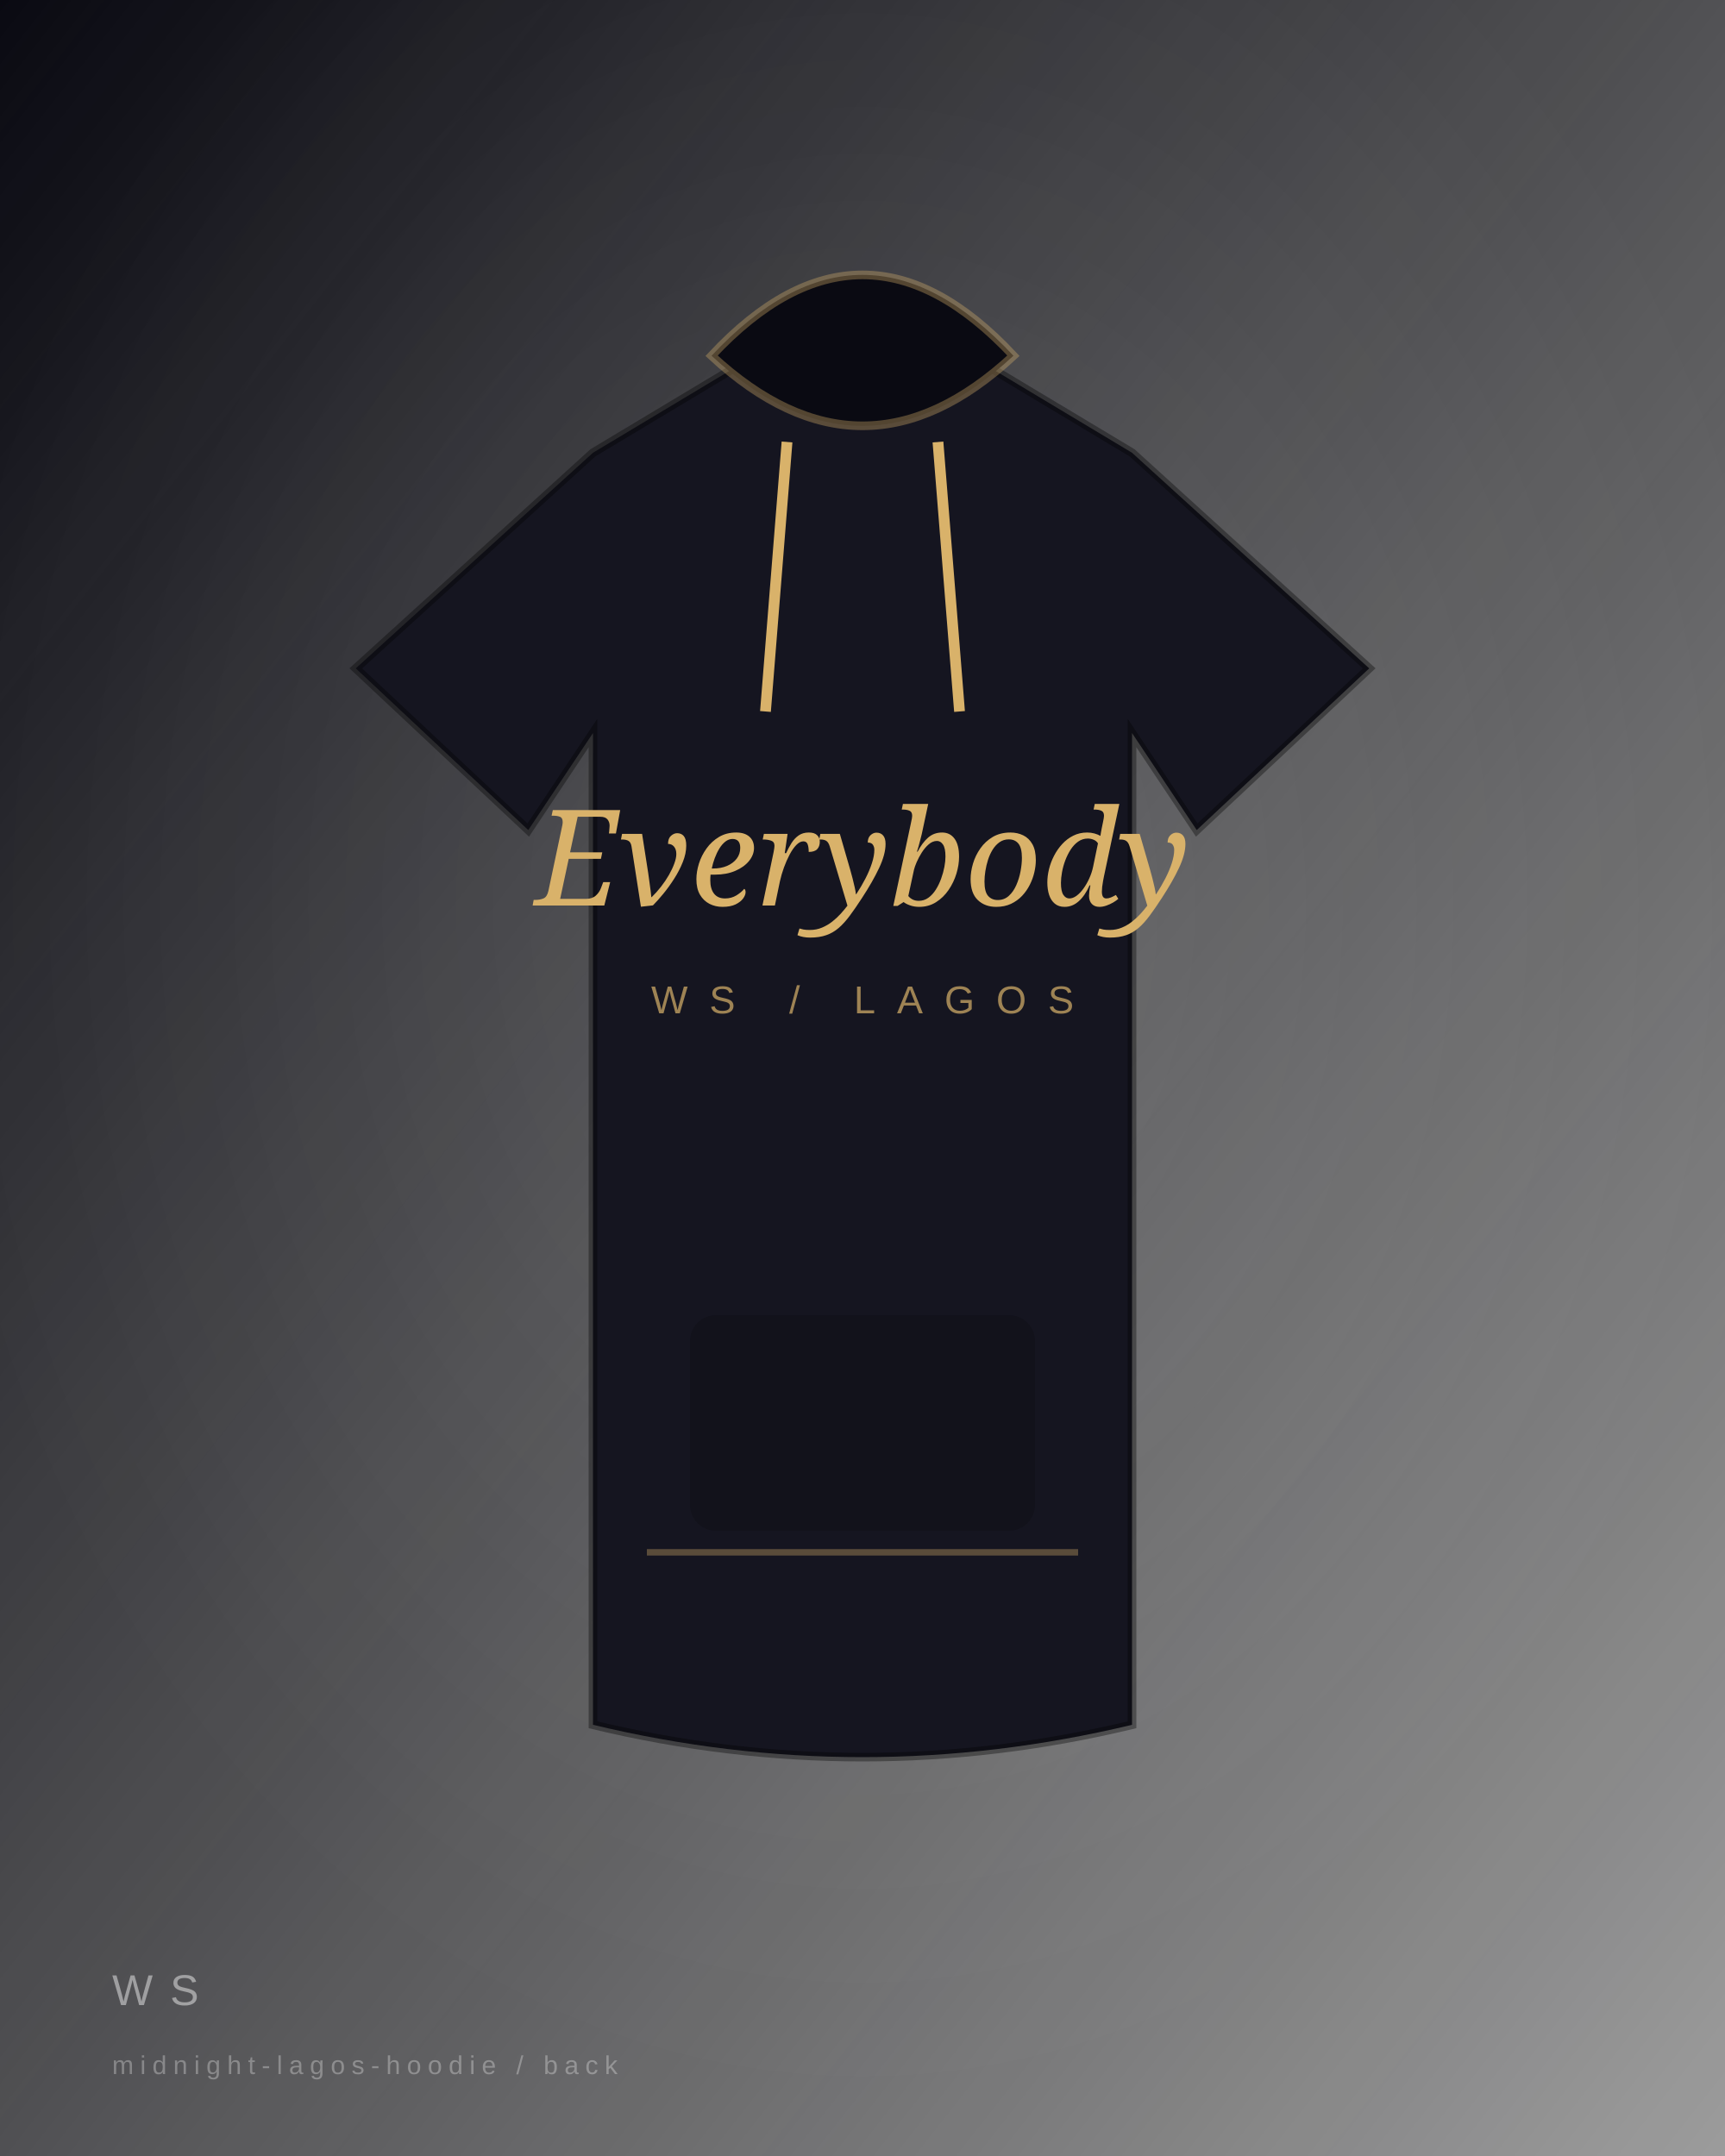
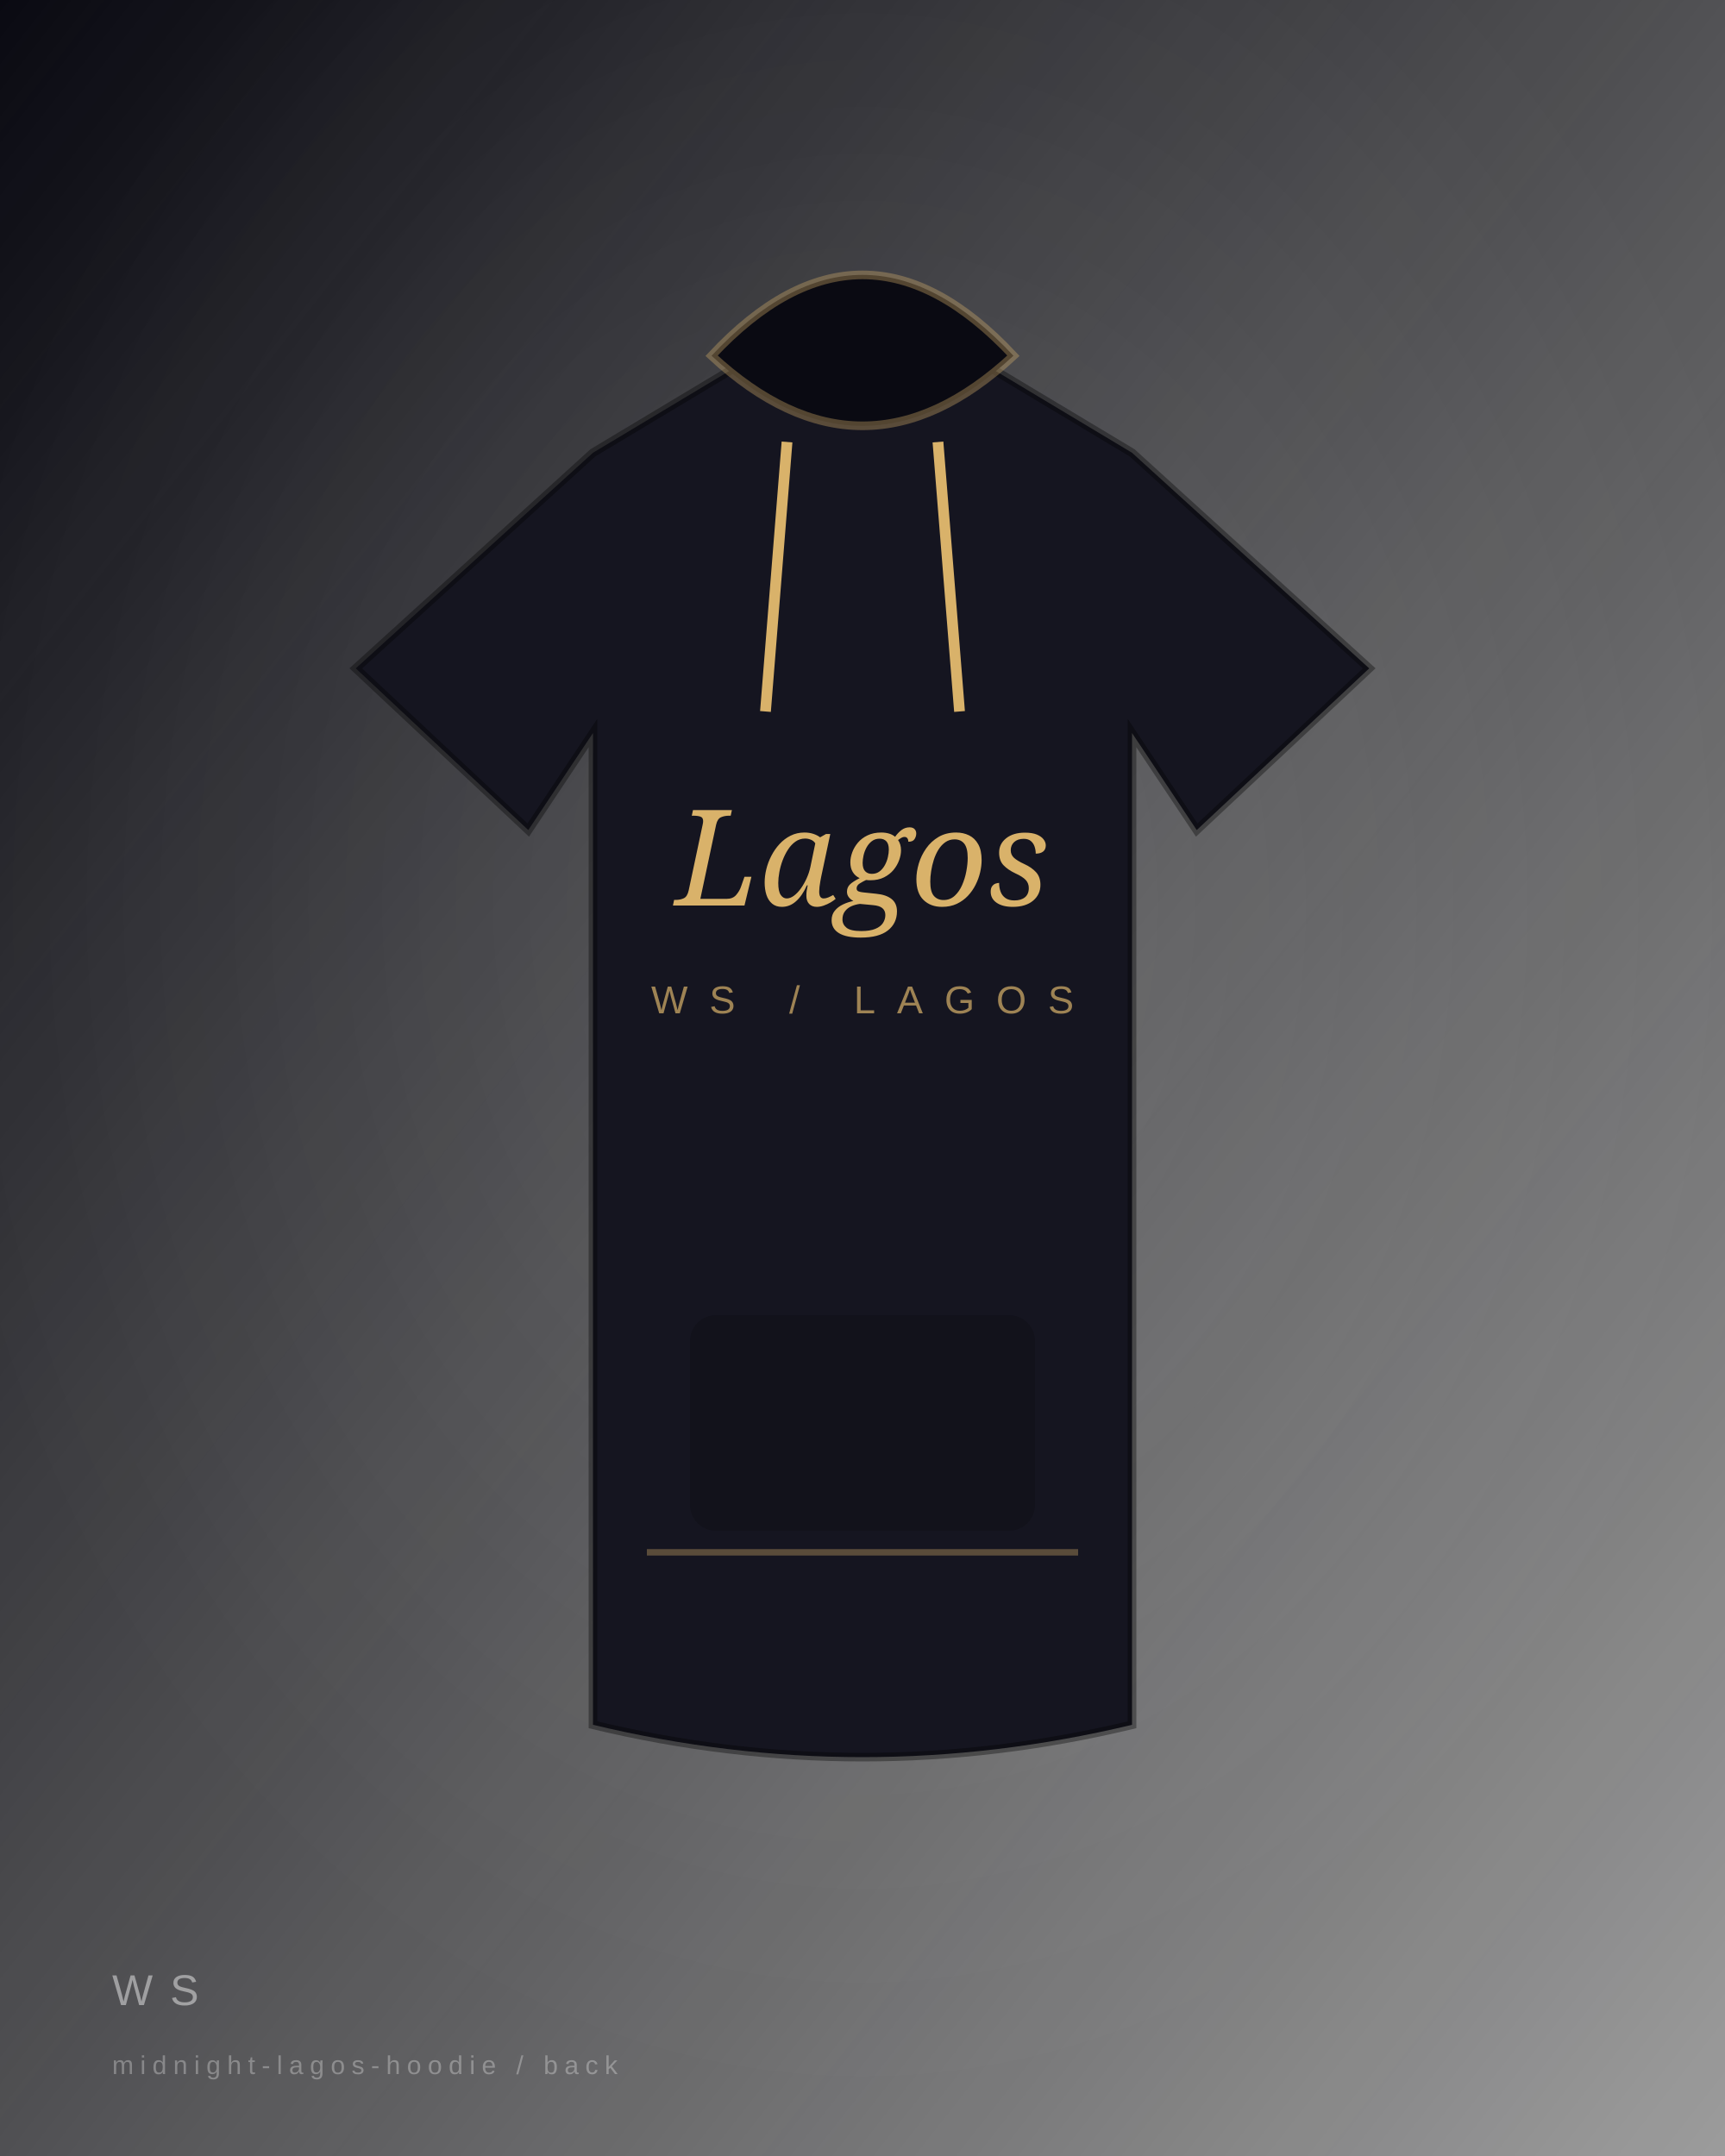
<svg xmlns="http://www.w3.org/2000/svg" viewBox="0 0 800 1000" width="800" height="1000">
  <defs>
    <linearGradient id="bg" x1="0" y1="0" x2="1" y2="1">
      <stop offset="0" stop-color="#0a0a12" />
      <stop offset="1" stop-color="#000" stop-opacity="0.35" />
    </linearGradient>
    <radialGradient id="glow" cx="0.5" cy="0.42" r="0.55">
      <stop offset="0" stop-color="#ffffff" stop-opacity="0.10" />
      <stop offset="1" stop-color="#ffffff" stop-opacity="0" />
    </radialGradient>
  </defs>
  <rect width="800" height="1000" fill="url(#bg)" />
  <rect width="800" height="1000" fill="url(#glow)" />
  <path d="M275 210 L350 165 Q400 205 450 165 L525 210 L635 310 L555 385 L525 340 L525 800 Q400 830 275 800 L275 340 L245 385 L165 310 Z" fill="#151520" stroke="#000" stroke-opacity="0.35" stroke-width="4" />
  <path d="M330 165 Q400 90 470 165 Q400 230 330 165 Z" fill="#0a0a12" stroke="#d9b26a" stroke-opacity="0.35" stroke-width="4" />
  <line x1="365" y1="205" x2="355" y2="330" stroke="#d9b26a" stroke-width="5" />
  <line x1="435" y1="205" x2="445" y2="330" stroke="#d9b26a" stroke-width="5" />
  <rect x="320" y="610" width="160" height="100" rx="12" fill="#000" fill-opacity="0.16" />
-   <text x="400" y="420" text-anchor="middle" fill="#d9b26a" font-family="Georgia, serif" font-size="62" font-style="italic">Everybody</text>
+   <text x="400" y="420" text-anchor="middle" fill="#d9b26a" font-family="Georgia, serif" font-size="62" font-style="italic">Lagos</text>
  <text x="400" y="470" text-anchor="middle" fill="#d9b26a" fill-opacity="0.7" font-family="Arial, sans-serif" font-size="18" letter-spacing="10">WS / LAGOS</text>
  <line x1="300" y1="720" x2="500" y2="720" stroke="#d9b26a" stroke-opacity="0.35" stroke-width="3" />
  <text x="52" y="930" fill="#ffffff" fill-opacity="0.45" font-family="Arial, sans-serif" font-size="20" letter-spacing="8">WS</text>
  <text x="52" y="962" fill="#ffffff" fill-opacity="0.3" font-family="Arial, sans-serif" font-size="12" letter-spacing="3">midnight-lagos-hoodie / back</text>
</svg>
